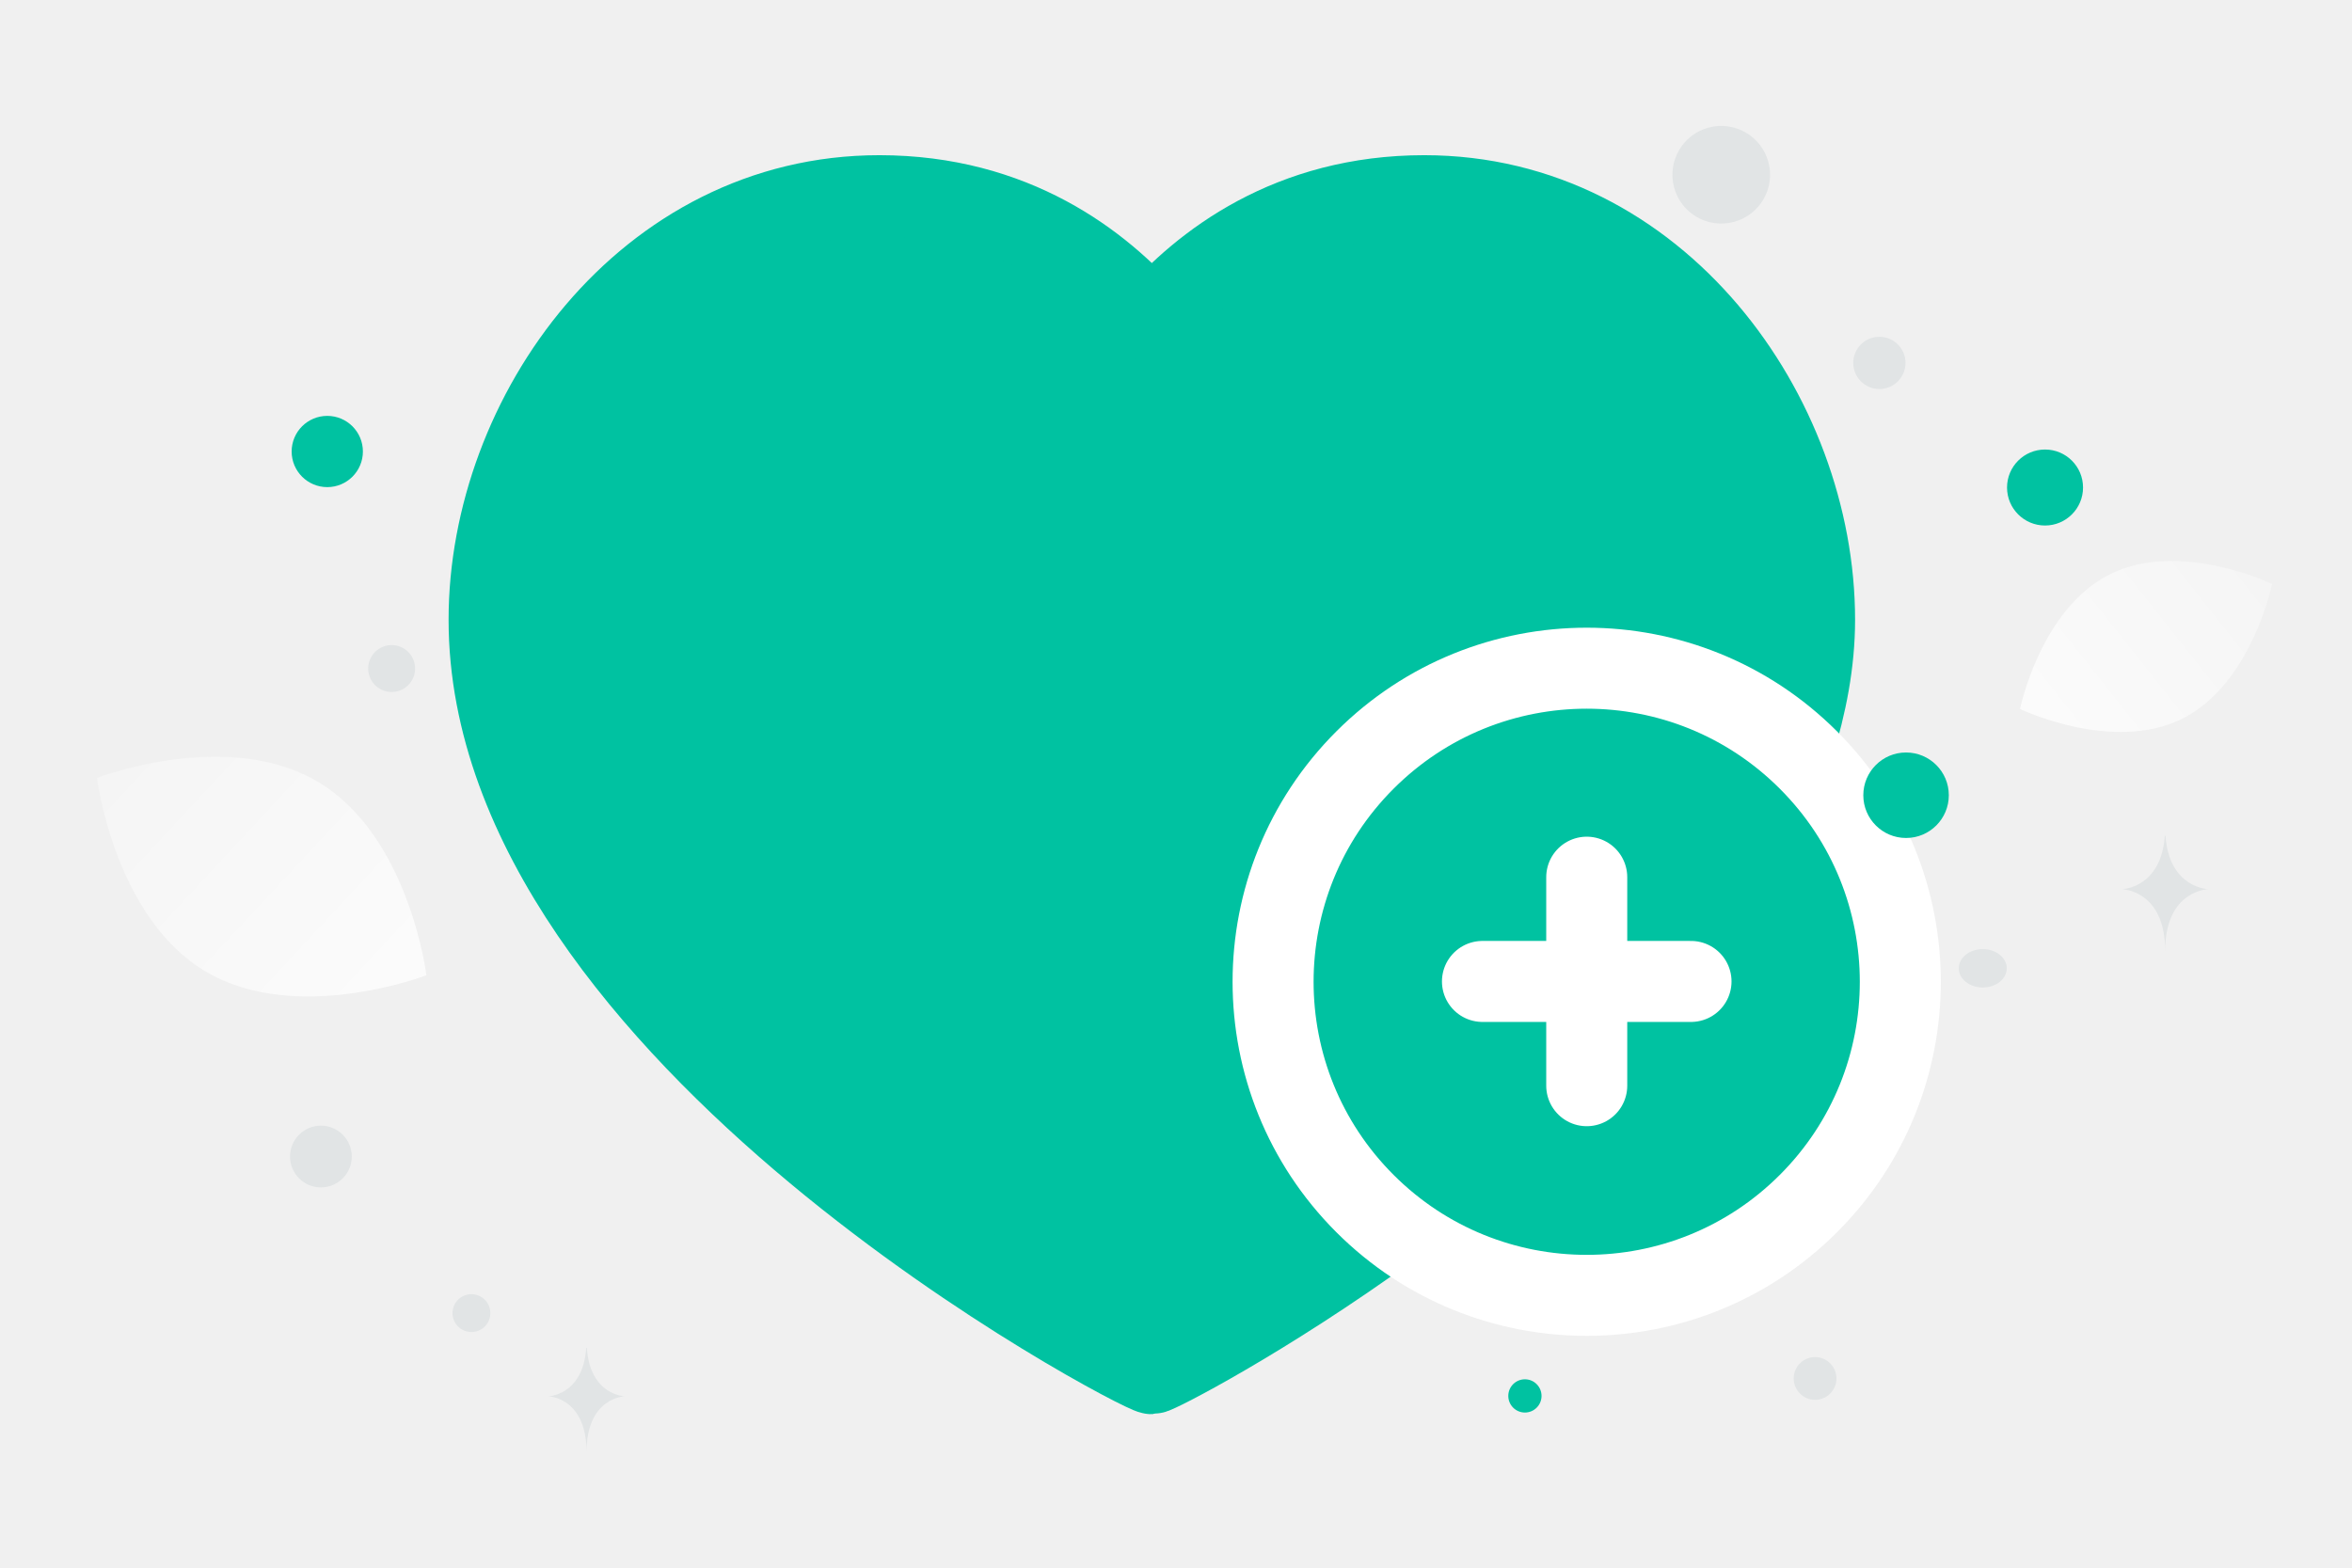
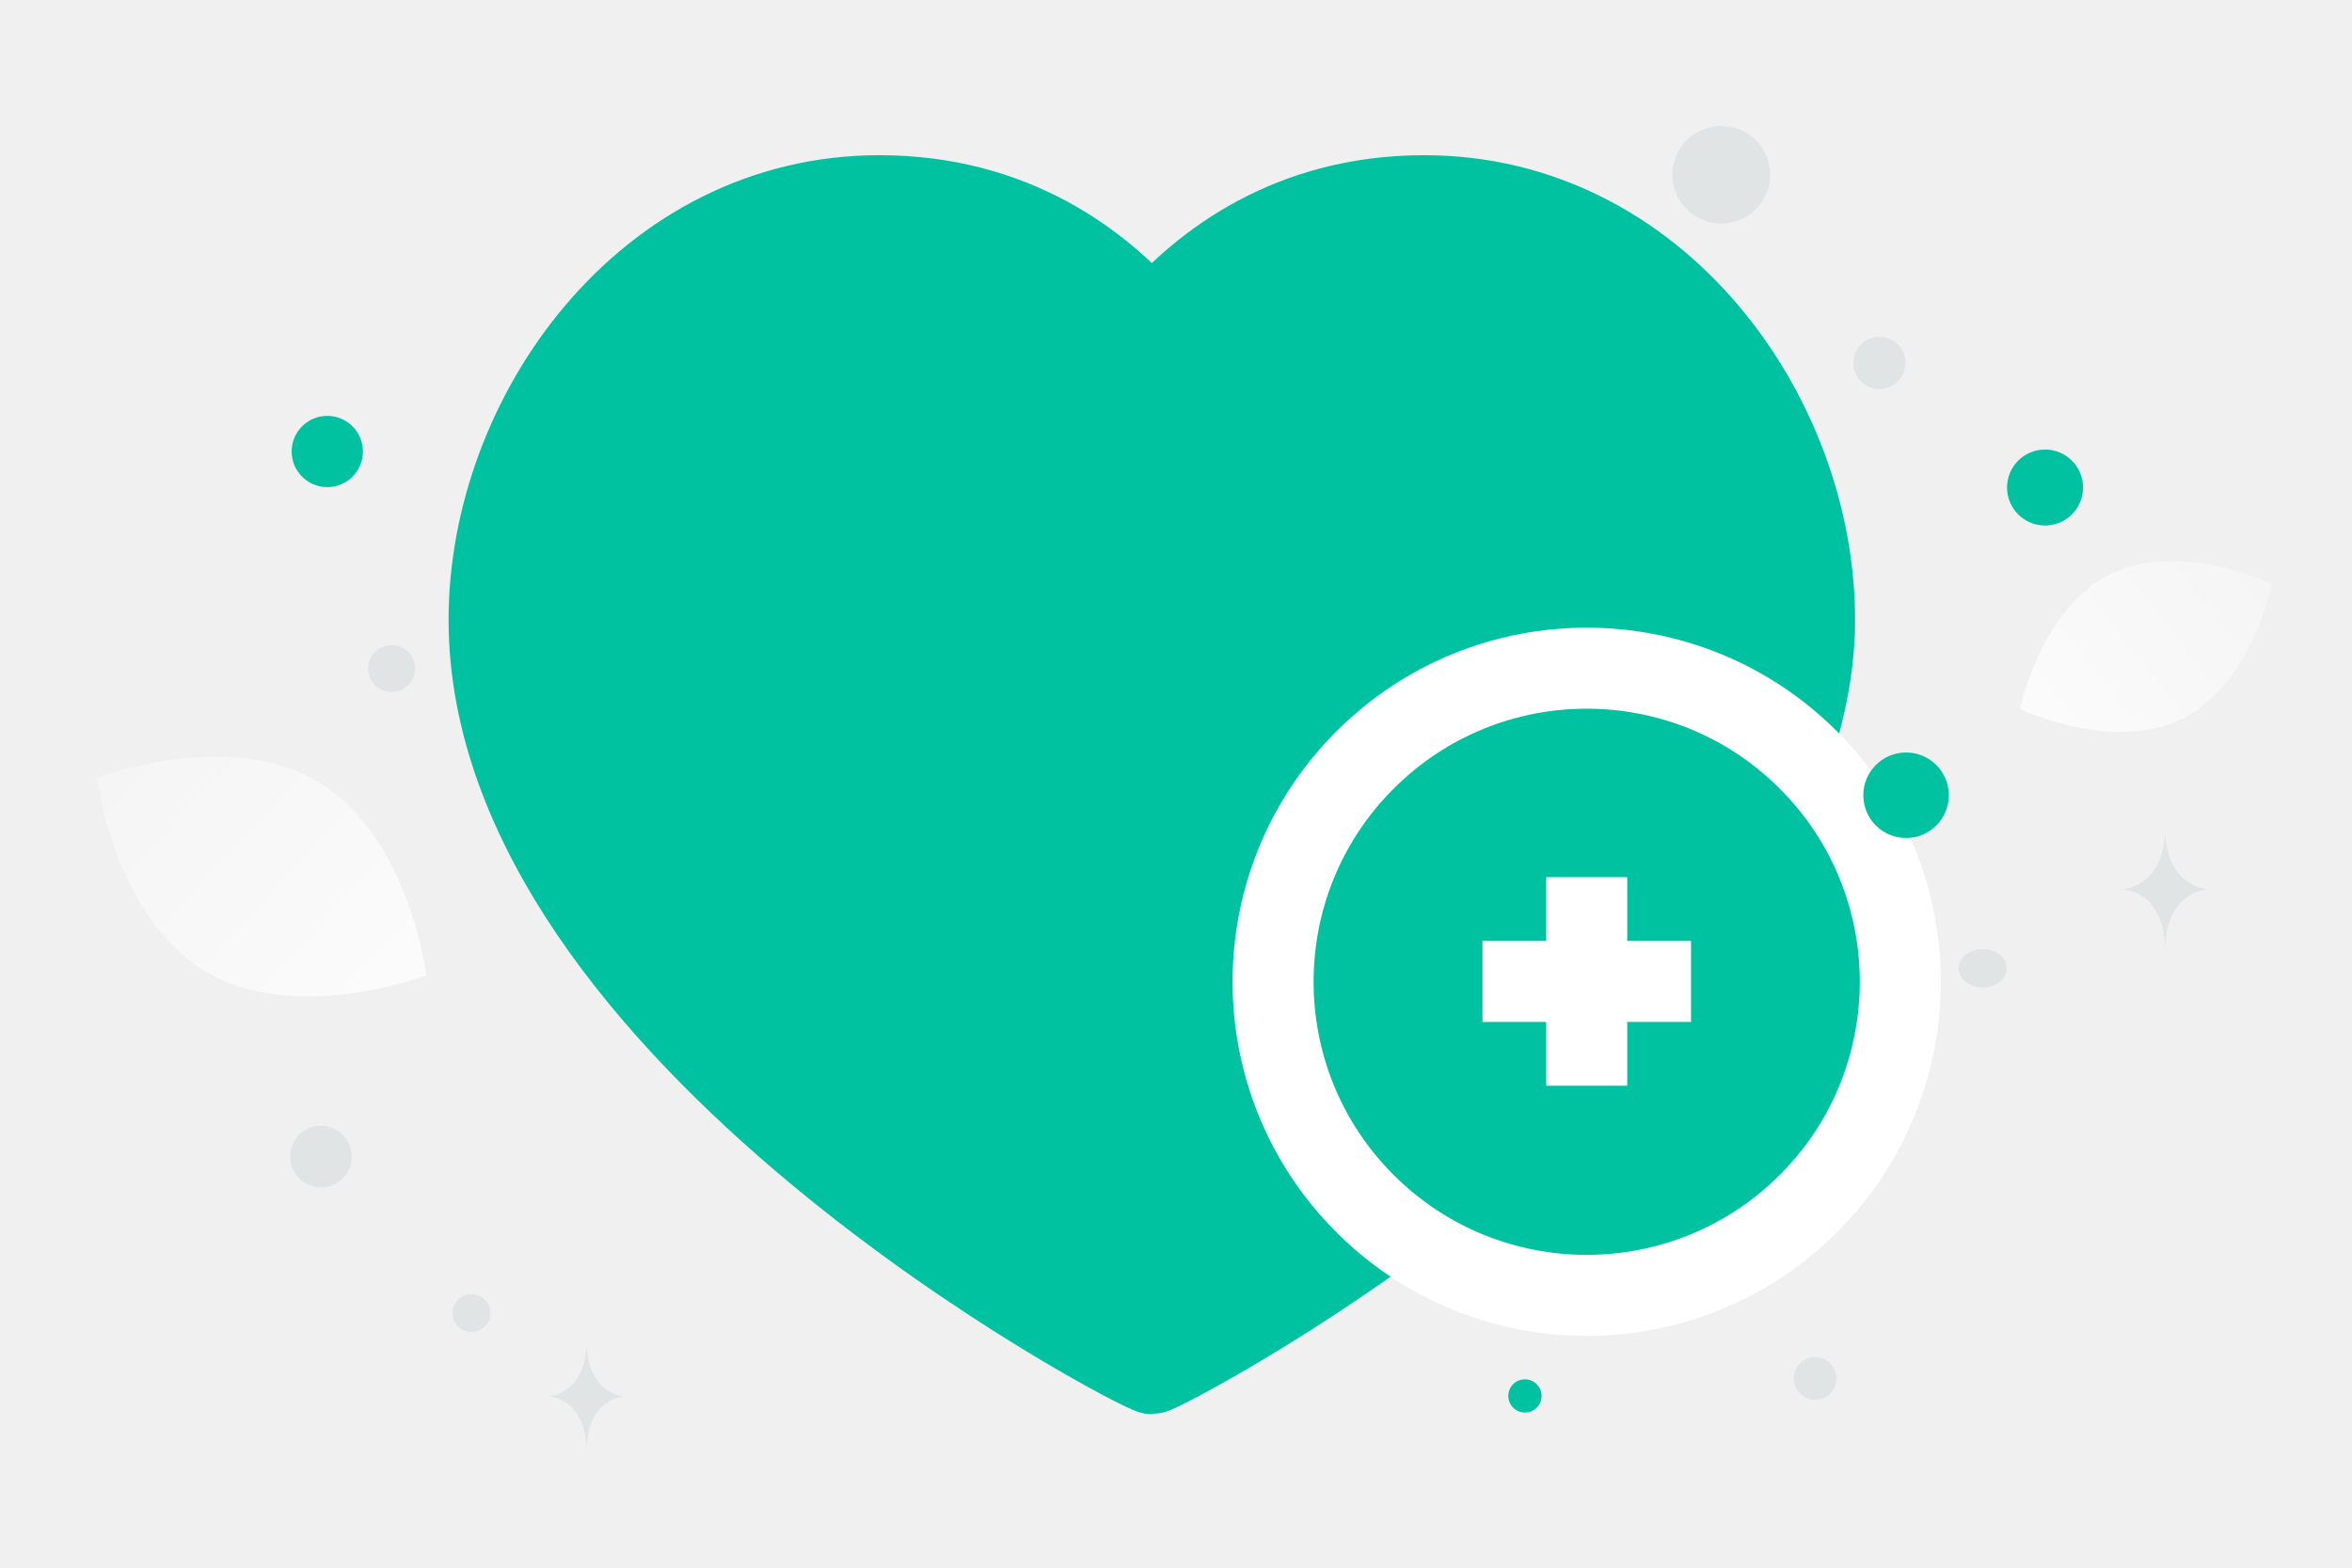
<svg xmlns="http://www.w3.org/2000/svg" width="900" height="600" viewBox="0 0 900 600" fill="none">
  <path fill="transparent" d="M0 0h900v600H0z" />
  <path d="M834.942 275.116c-26.633 13.211-61.981-3.776-61.981-3.776s7.856-38.399 34.503-51.592c26.632-13.211 61.966 3.758 61.966 3.758s-7.856 38.399-34.488 51.61z" fill="url(#a)" />
  <path d="M78.447 371.67c34.798 20.856 84.722 1.576 84.722 1.576s-6.527-53.087-41.347-73.919c-34.798-20.856-84.702-1.6-84.702-1.6s6.528 53.086 41.327 73.943z" fill="url(#b)" />
  <circle cx="782.54" cy="186.589" r="14.542" transform="rotate(180 782.54 186.589)" fill="#00c2a1" />
  <circle r="13.633" transform="matrix(-1 0 0 1 125.231 172.803)" fill="#00c2a1" />
  <circle r="6.362" transform="matrix(-1 0 0 1 583.514 534.258)" fill="#00c2a1" />
  <circle r="8.18" transform="matrix(-1 0 0 1 694.542 527.576)" fill="#E1E4E5" />
  <circle r="11.815" transform="matrix(-1 0 0 1 122.793 442.641)" fill="#E1E4E5" />
  <circle r="9.998" transform="matrix(-1 0 0 1 719.149 138.894)" fill="#E1E4E5" />
  <circle r="8.978" transform="scale(1 -1) rotate(-75 -91.798 -225.59)" fill="#E1E4E5" />
  <ellipse rx="9.187" ry="7.35" transform="matrix(-1 0 0 1 758.711 370.598)" fill="#E1E4E5" />
  <circle r="18.684" transform="scale(1 -1) rotate(-75 285.737 -462.62)" fill="#E1E4E5" />
  <path d="M828.381 319.837h.241c1.423 20.165 16.42 20.476 16.42 20.476s-16.537.323-16.537 23.623c0-23.3-16.537-23.623-16.537-23.623s14.99-.311 16.413-20.476zM224.332 515.875h.214c1.263 18.25 14.569 18.531 14.569 18.531s-14.673.292-14.673 21.38c0-21.088-14.674-21.38-14.674-21.38s13.302-.281 14.564-18.531z" fill="#E1E4E5" />
  <path fill-rule="evenodd" clip-rule="evenodd" d="M532.377 469.413c-48.602 35.221-89.824 56.342-91.624 56.342-4.501 0-253.601-129.905-253.601-288.552 0-78.333 60.032-162.307 149.346-162.307 51.272 0 84.814 25.651 104.255 48.182 19.441-22.531 52.982-48.182 104.254-48.182 89.314 0 149.346 83.974 149.346 162.307 0 16.501-3.21 32.581-8.07 48.332" fill="#00c2a1" />
-   <path d="M532.377 469.413c-48.602 35.221-89.824 56.342-91.624 56.342-4.501 0-253.601-129.905-253.601-288.552 0-78.333 60.032-162.307 149.346-162.307 51.272 0 84.814 25.651 104.255 48.182 19.441-22.531 52.982-48.182 104.254-48.182 89.314 0 149.346 83.974 149.346 162.307 0 16.501-3.21 32.581-8.07 48.332" stroke="#00c2a1" stroke-width="31" stroke-linecap="round" stroke-linejoin="round" />
+   <path d="M532.377 469.413c-48.602 35.221-89.824 56.342-91.624 56.342-4.501 0-253.601-129.905-253.601-288.552 0-78.333 60.032-162.307 149.346-162.307 51.272 0 84.814 25.651 104.255 48.182 19.441-22.531 52.982-48.182 104.254-48.182 89.314 0 149.346 83.974 149.346 162.307 0 16.501-3.21 32.581-8.07 48.332" stroke="#00c2a1" stroke-width="31" strokeLinecap="round" stroke-linejoin="round" />
  <path fill-rule="evenodd" clip-rule="evenodd" d="M692.013 290.905c46.862 46.862 46.862 122.856 0 169.718-46.862 46.862-122.855 46.862-169.717 0-46.862-46.862-46.862-122.856 0-169.718 46.892-46.892 122.855-46.892 169.717 0z" fill="#00c2a1" />
-   <path d="M692.013 290.905c46.862 46.862 46.862 122.856 0 169.718-46.862 46.862-122.855 46.862-169.717 0-46.862-46.862-46.862-122.856 0-169.718 46.892-46.892 122.855-46.892 169.717 0" stroke="#fff" stroke-width="31" stroke-linecap="round" stroke-linejoin="round" />
+   <path d="M692.013 290.905c46.862 46.862 46.862 122.856 0 169.718-46.862 46.862-122.855 46.862-169.717 0-46.862-46.862-46.862-122.856 0-169.718 46.892-46.892 122.855-46.892 169.717 0" stroke="#fff" stroke-width="31" strokeLinecap="round" stroke-linejoin="round" />
  <circle cx="729.36" cy="304.36" r="16.36" transform="rotate(-180 729.36 304.36)" fill="#00c2a1" />
-   <path d="M647.072 375.625h-79.803m39.901 39.902v-79.803" stroke="#fff" stroke-width="31" stroke-linecap="round" stroke-linejoin="round" />
+   <path d="M647.072 375.625h-79.803m39.901 39.902v-79.803" stroke="#fff" stroke-width="31" strokeLinecap="round" stroke-linejoin="round" />
  <circle r="7.241" transform="matrix(-1 0 0 1 180.393 502.565)" fill="#E1E4E5" />
  <defs>
    <linearGradient id="a" x1="732.67" y1="316.325" x2="952.335" y2="142.569" gradientUnits="userSpaceOnUse">
      <stop stop-color="#fff" />
      <stop offset="1" stop-color="#EEE" />
    </linearGradient>
    <linearGradient id="b" x1="213.107" y1="438.804" x2="-66.893" y2="178.647" gradientUnits="userSpaceOnUse">
      <stop stop-color="#fff" />
      <stop offset="1" stop-color="#EEE" />
    </linearGradient>
  </defs>
</svg>
